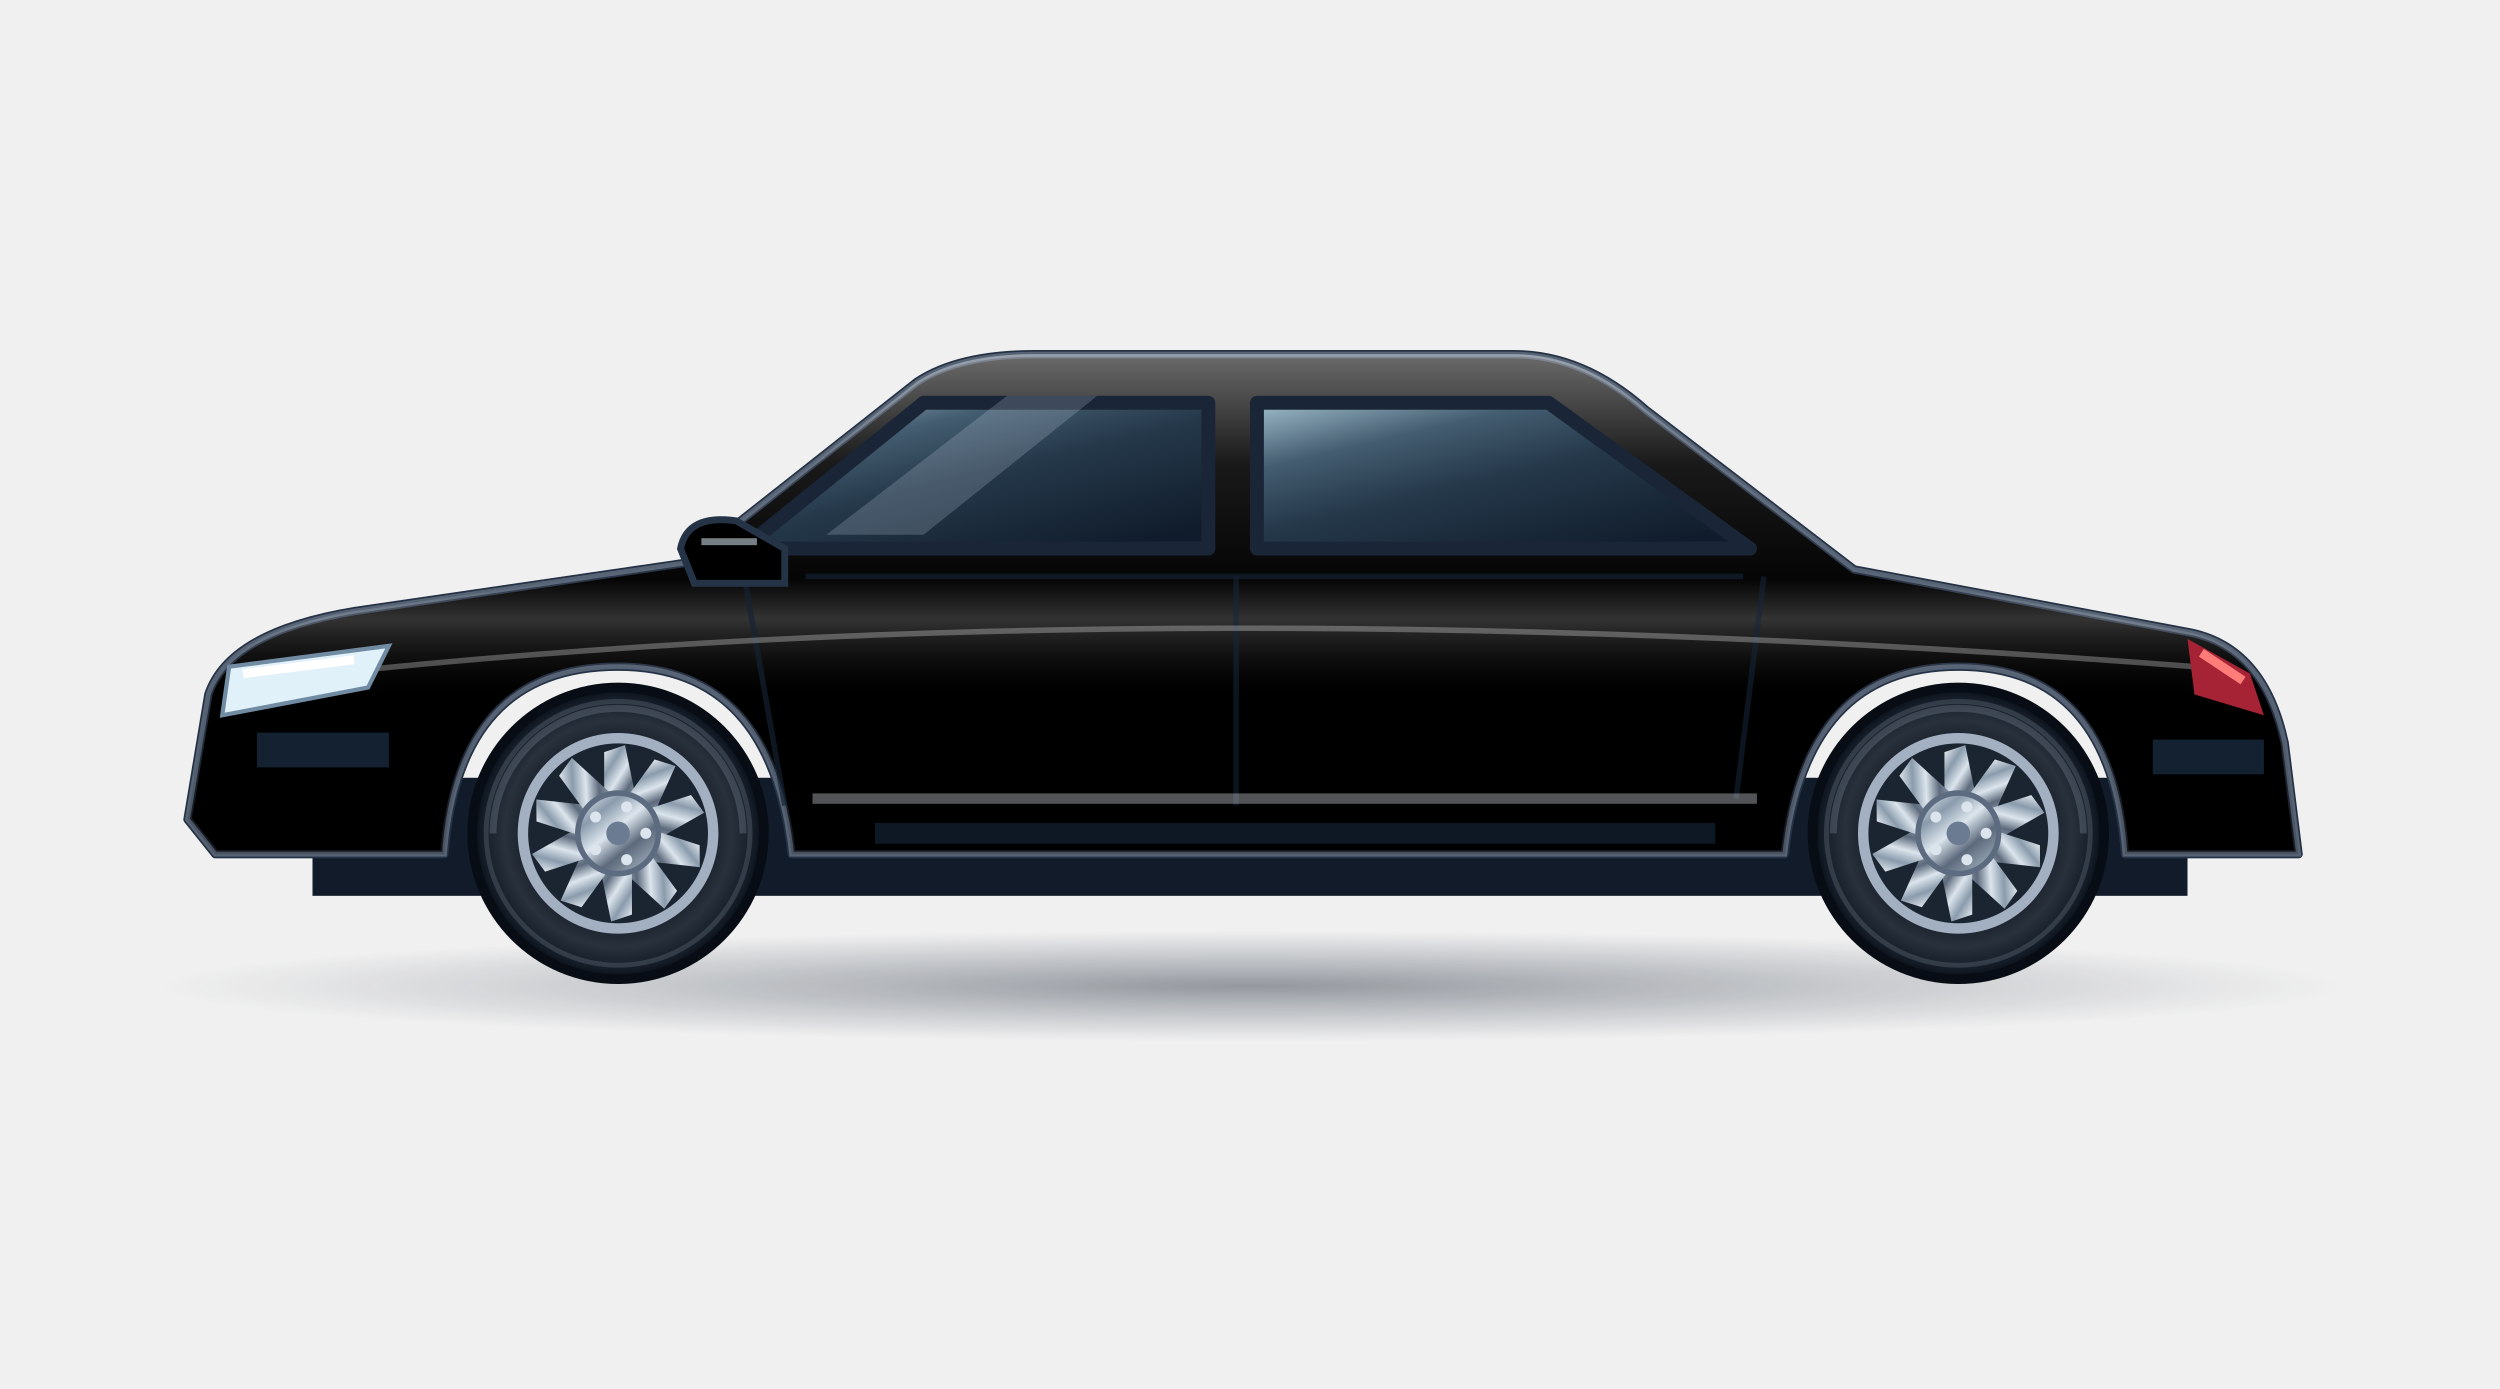
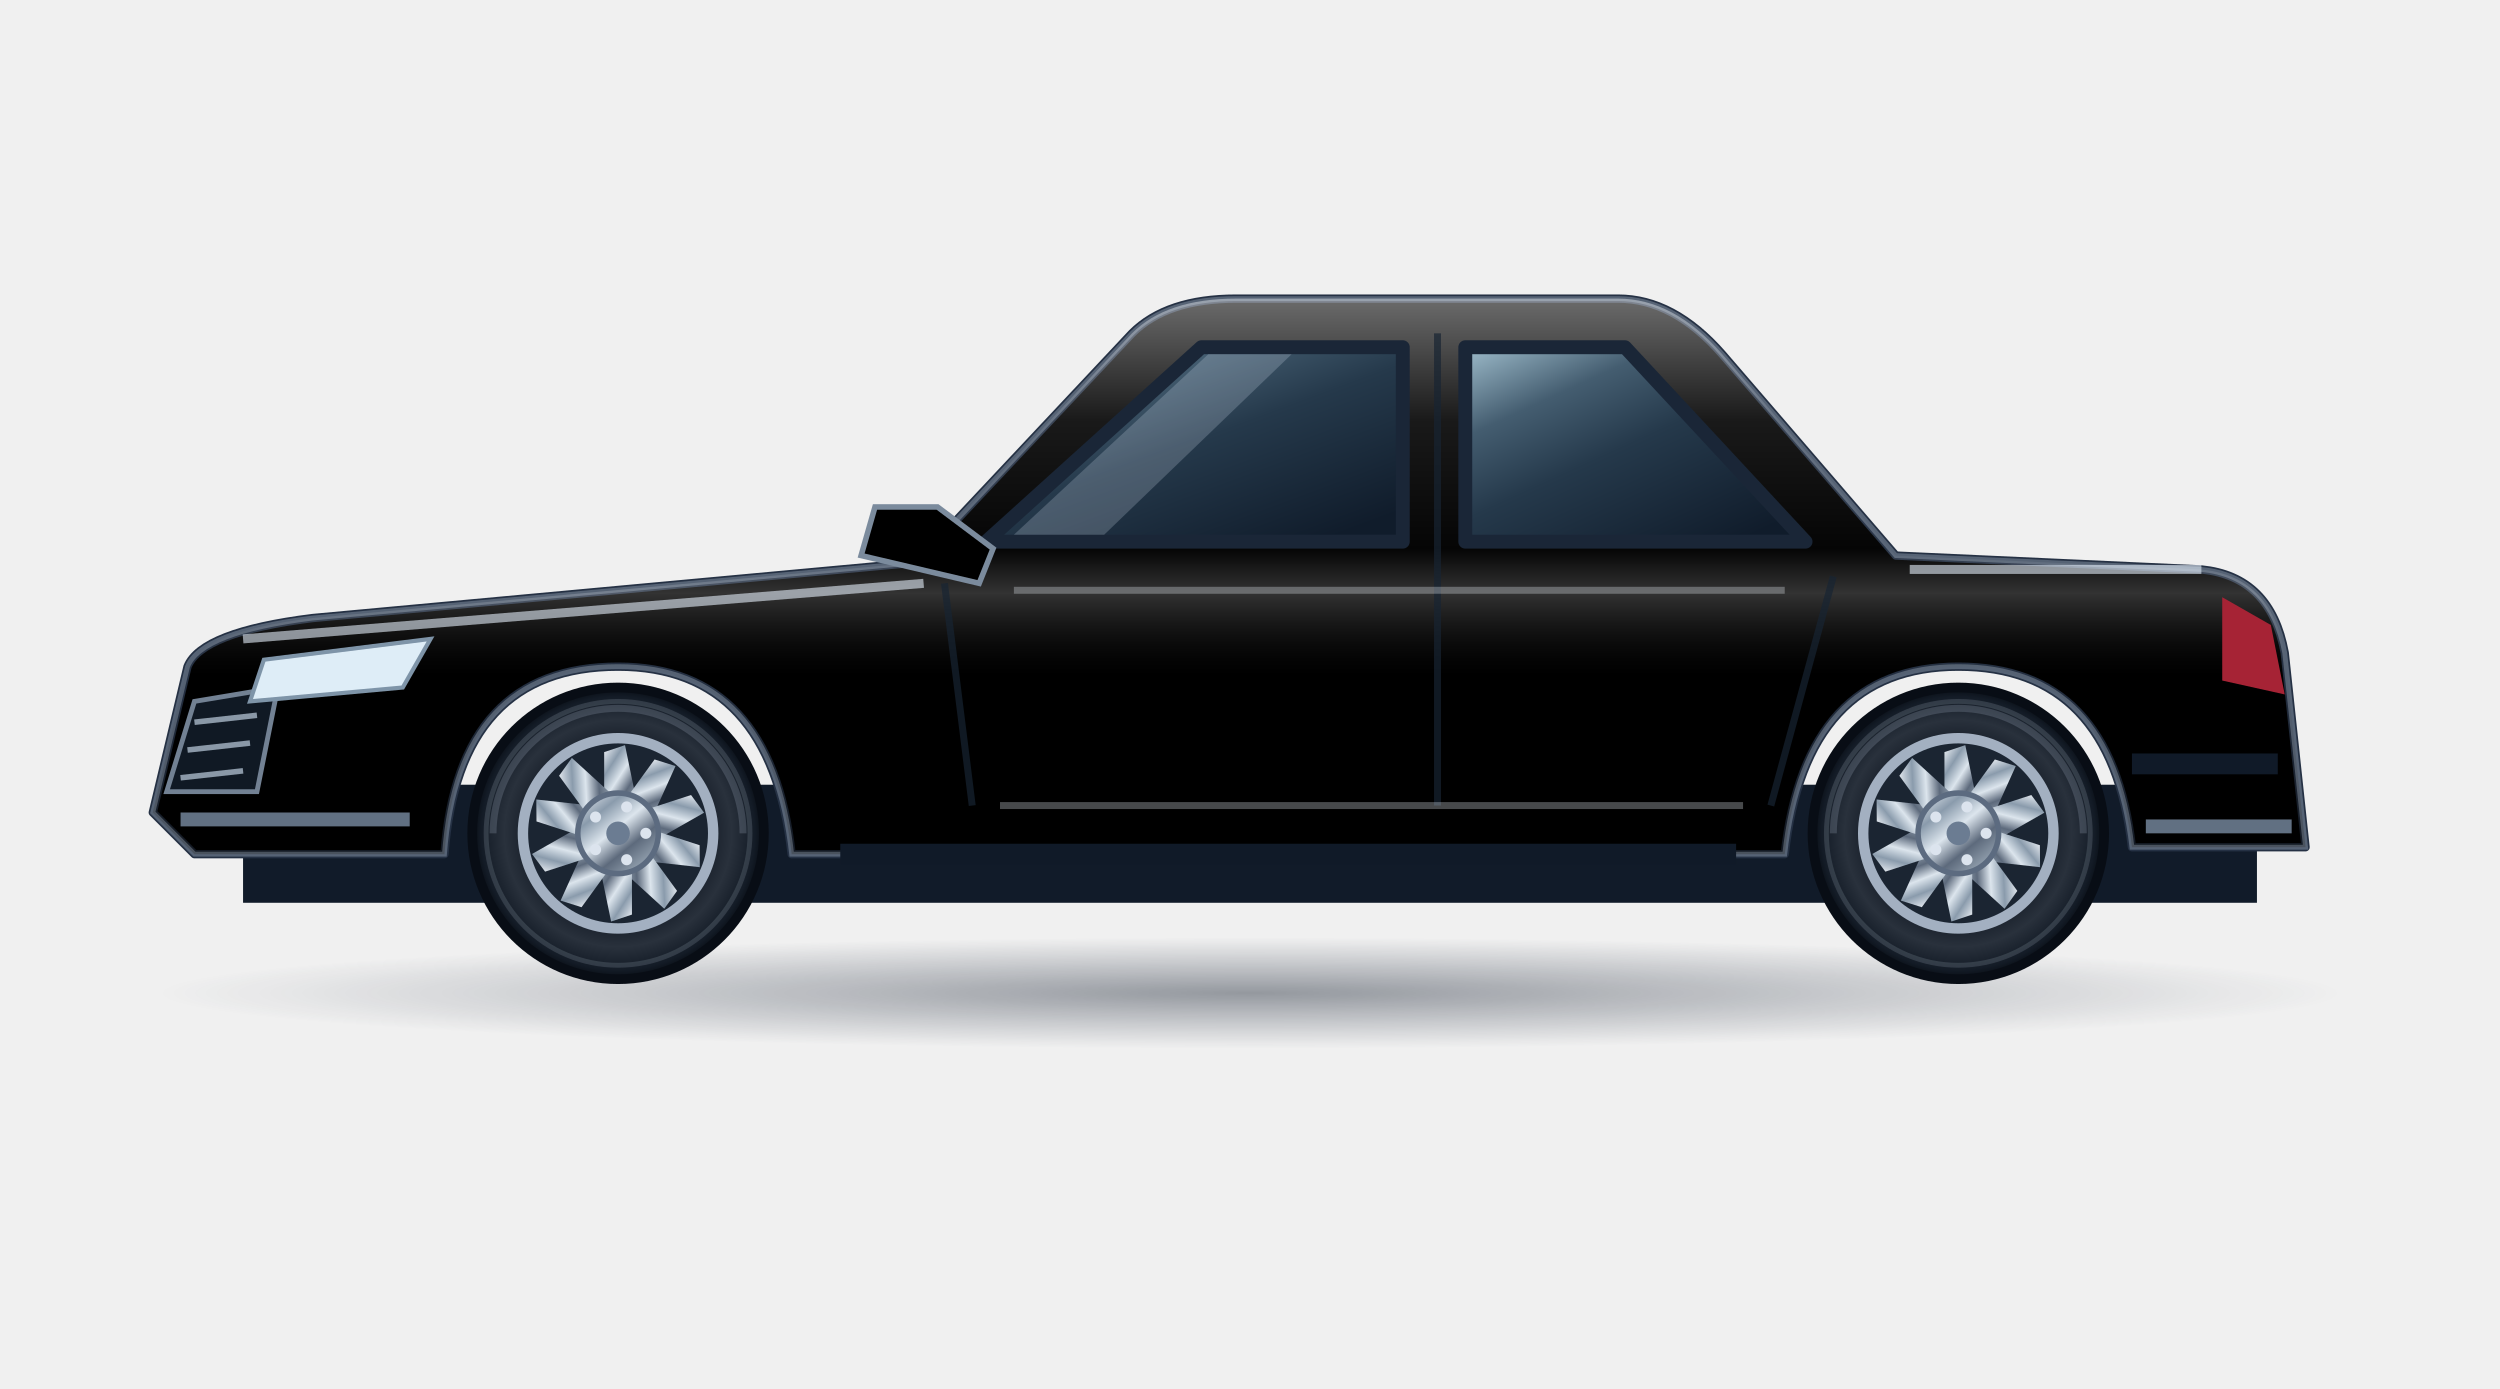
<svg xmlns="http://www.w3.org/2000/svg" viewBox="0 0 360 200">
  <g id="body">
    <defs>
      <linearGradient id="sedan-paint" x1="0" y1="0" x2="0" y2="1" gradientUnits="objectBoundingBox">
        <stop stop-color="#fff" stop-opacity=".42" />
        <stop offset=".22" stop-color="#fff" stop-opacity=".1" />
        <stop offset=".45" stop-color="#fff" stop-opacity=".02" />
        <stop offset=".53" stop-color="#fff" stop-opacity=".2" />
        <stop offset=".68" stop-color="#000" stop-opacity=".05" />
        <stop offset="1" stop-color="#000" stop-opacity=".48" />
      </linearGradient>
      <linearGradient id="sedan-glass" x1="0" y1="0" x2=".8" y2="1">
        <stop stop-color="#9fbdcc" />
        <stop offset=".28" stop-color="#445d70" />
        <stop offset=".54" stop-color="#25394b" />
        <stop offset="1" stop-color="#101c2b" />
      </linearGradient>
      <linearGradient id="sedan-metal" x1="0" y1="0" x2=".8" y2="1">
        <stop stop-color="#f5f8fc" />
        <stop offset=".28" stop-color="#8a9bac" />
        <stop offset=".5" stop-color="#dce5ed" />
        <stop offset=".72" stop-color="#5d6a7c" />
        <stop offset="1" stop-color="#a0aebb" />
      </linearGradient>
      <radialGradient id="sedan-tyre">
        <stop offset=".55" stop-color="#101722" />
        <stop offset=".78" stop-color="#29313c" />
        <stop offset=".94" stop-color="#131b26" />
        <stop offset="1" stop-color="#080d14" />
      </radialGradient>
      <radialGradient id="sedan-shadow">
        <stop stop-color="#0a1424" stop-opacity=".4" />
        <stop offset="1" stop-color="#172338" stop-opacity="0" />
      </radialGradient>
    </defs>
-     <ellipse cx="180" cy="142" rx="158" ry="8" fill="url(#sedan-shadow)" />
-     <path d="M45 112H315V129H45Z" fill="#111b29" />
-     <path d="M27 118L30 100Q33 91 51 88L99 81L132 55Q138 51 149 51H218Q228 51 237 59L267 82L315 91Q326 93 329 107L331 123H306Q304 96 282 96Q260 96 257 123H114Q111 96 89 96Q66 96 64 123H31Z" fill="currentColor" stroke="#253144" stroke-width="1.2" stroke-linejoin="round" />
-     <path d="M27 118L30 100Q33 91 51 88L99 81L132 55Q138 51 149 51H218Q228 51 237 59L267 82L315 91Q326 93 329 107L331 123H306Q304 96 282 96Q260 96 257 123H114Q111 96 89 96Q66 96 64 123H31Z" fill="url(#sedan-paint)" />
-     <path d="M27 118L30 100Q33 91 51 88L99 81L132 55Q138 51 149 51H218Q228 51 237 59L267 82L315 91Q326 93 329 107L331 123H306Q304 96 282 96Q260 96 257 123H114Q111 96 89 96Q66 96 64 123H31Z" fill="none" stroke="#dce9f8" stroke-opacity=".27" stroke-width=".7" />
-     <path d="M107 79L133 58H174V79Z" fill="url(#sedan-glass)" stroke="#1a2637" stroke-width="2" stroke-linejoin="round" />
-     <path d="M181 58H223L252 79H181Z" fill="url(#sedan-glass)" stroke="#1a2637" stroke-width="2" stroke-linejoin="round" />
-     <path d="M178 83V116M254 83L250 115" fill="none" stroke="#172639" stroke-opacity=".55" stroke-width=".8" />
-     <path d="M145 57L119 77H133L158 57Z" fill="#e4f3ff" fill-opacity=".18" />
-     <path d="M107 82L113 116M116 83H251" fill="none" stroke="#142233" stroke-opacity=".65" stroke-width=".8" />
-     <path d="M38 98Q160 84 316 96" fill="none" stroke="#fff" stroke-opacity=".28" stroke-width=".8" />
-     <path d="M117 115H253" fill="none" stroke="#eff5fc" stroke-opacity=".34" stroke-width="1.5" />
-     <path d="M37 108H56M310 109H326" stroke="#132131" stroke-width="5" />
-     <path d="M33 96L56 93L53 99L32 103Z" fill="#e0f1fa" stroke="#708ba2" stroke-width=".6" />
-     <path d="M35 97L51 95" stroke="#fff" stroke-width="1.3" />
-     <path d="M315 92L324 97L326 103L316 100Z" fill="#a62335" />
-     <path d="M317 94L323 98" stroke="#ff7c79" stroke-width="1.3" />
-     <path d="M158 87H169M231 87H242" stroke="url(#sedan-metal)" stroke-width="2" stroke-linecap="round" />
-     <path d="M113 79L106 75Q99 74 98 79L100 84H113Z" fill="currentColor" stroke="#243346" />
-     <path d="M101 78H109" stroke="#d7e7f1" stroke-opacity=".55" />
-     <path d="M126 120H247" stroke="#0e1825" stroke-width="3" />
+     <ellipse cx="180" cy="143" rx="158" ry="8" fill="url(#sedan-shadow)" />
+     <path d="M35 113H325V130H35Z" fill="#111b29" />
+     <path d="M22 117L27 96Q29 91 45 89L132 81L163 48Q168 43 178 43H233Q241 43 248 51L273 80L317 82Q327 83 329 94L332 122H307Q304 96 282 96Q260 96 257 123H114Q111 96 89 96Q66 96 64 123H28Z" fill="currentColor" stroke="#253144" stroke-width="1.2" stroke-linejoin="round" />
+     <path d="M22 117L27 96Q29 91 45 89L132 81L163 48Q168 43 178 43H233Q241 43 248 51L273 80L317 82Q327 83 329 94L332 122H307Q304 96 282 96Q260 96 257 123H114Q111 96 89 96Q66 96 64 123H28Z" fill="url(#sedan-paint)" />
+     <path d="M22 117L27 96Q29 91 45 89L132 81L163 48Q168 43 178 43H233Q241 43 248 51L273 80L317 82Q327 83 329 94L332 122H307Q304 96 282 96Q260 96 257 123H114Q111 96 89 96Q66 96 64 123H28Z" fill="none" stroke="#dce9f8" stroke-opacity=".27" stroke-width=".7" />
+     <path d="M142 78L173 50H202V78Z" fill="url(#sedan-glass)" stroke="#1a2637" stroke-width="2" stroke-linejoin="round" />
+     <path d="M211 50H234L260 78H211Z" fill="url(#sedan-glass)" stroke="#1a2637" stroke-width="2" stroke-linejoin="round" />
+     <path d="M174 51L146 77H159L186 51Z" fill="#e7f4ff" fill-opacity=".2" />
+     <path d="M35 92L133 84M275 82H317" fill="none" stroke="#e2edf9" stroke-opacity=".6" stroke-width="1.3" />
+     <path d="M136 84L140 116M207 48V116M264 83L255 116" fill="none" stroke="#182433" stroke-opacity=".7" stroke-width="1" />
+     <path d="M146 85H257M144 116H251" stroke="#ecf3fa" stroke-opacity=".3" fill="none" />
+     <path d="M183 87H195M240 87H251" stroke="url(#sedan-metal)" stroke-width="2" stroke-linecap="round" />
+     <path d="M143 79L135 73H126L124 80L141 84Z" fill="currentColor" stroke="#7b8b9d" stroke-width=".8" />
+     <path d="M28 101L40 99L37 114H24Z" fill="#101924" stroke="#728193" stroke-width=".7" />
+     <path d="M28 104L37 103M27 108L36 107M26 112L35 111" stroke="#8a98a7" stroke-width=".8" />
+     <path d="M26 118H59M309 119H330" stroke="#617082" stroke-width="2" />
+     <path d="M38 95L62 92L58 99L36 101Z" fill="#deedf7" stroke="#7e94a8" stroke-width=".6" />
+     <path d="M320 86L327 90L329 100L320 98Z" fill="#a62335" />
+     <path d="M307 110H328M121 123H250" stroke="#101a28" stroke-width="3" />
    <g transform="translate(89 120)">
      <circle r="21" fill="url(#sedan-tyre)" stroke="#080d15" stroke-width="1.4" />
      <circle r="19" fill="none" stroke="#707a87" stroke-opacity=".32" stroke-width=".7" />
      <path d="M-18 0 A18 18 0 0 1 18 0" fill="none" stroke="#b0bdcc" stroke-opacity=".22" />
      <circle r="13.7" fill="#1b2532" stroke="#a3b0c1" stroke-width="1.5" />
      <path d="M-2 -3 L-2 -11.7 L1 -12.7 L3 -3Z" fill="url(#sedan-metal)" transform="rotate(0)" />
      <path d="M-2 -3 L-2 -11.7 L1 -12.7 L3 -3Z" fill="url(#sedan-metal)" transform="rotate(36)" />
      <path d="M-2 -3 L-2 -11.7 L1 -12.7 L3 -3Z" fill="url(#sedan-metal)" transform="rotate(72)" />
      <path d="M-2 -3 L-2 -11.7 L1 -12.7 L3 -3Z" fill="url(#sedan-metal)" transform="rotate(108)" />
      <path d="M-2 -3 L-2 -11.7 L1 -12.7 L3 -3Z" fill="url(#sedan-metal)" transform="rotate(144)" />
      <path d="M-2 -3 L-2 -11.7 L1 -12.7 L3 -3Z" fill="url(#sedan-metal)" transform="rotate(180)" />
      <path d="M-2 -3 L-2 -11.7 L1 -12.7 L3 -3Z" fill="url(#sedan-metal)" transform="rotate(216)" />
      <path d="M-2 -3 L-2 -11.7 L1 -12.7 L3 -3Z" fill="url(#sedan-metal)" transform="rotate(252)" />
      <path d="M-2 -3 L-2 -11.7 L1 -12.7 L3 -3Z" fill="url(#sedan-metal)" transform="rotate(288)" />
      <path d="M-2 -3 L-2 -11.7 L1 -12.7 L3 -3Z" fill="url(#sedan-metal)" transform="rotate(324)" />
      <circle r="5.8" fill="url(#sedan-metal)" stroke="#5c6b80" stroke-width=".8" />
      <circle cx="4.00" cy="0.00" r=".8" fill="#dce4ee" />
      <circle cx="1.24" cy="3.80" r=".8" fill="#dce4ee" />
      <circle cx="-3.24" cy="2.35" r=".8" fill="#dce4ee" />
      <circle cx="-3.24" cy="-2.35" r=".8" fill="#dce4ee" />
      <circle cx="1.24" cy="-3.80" r=".8" fill="#dce4ee" />
      <circle r="1.7" fill="#6b7c92" />
    </g>
    <g transform="translate(282 120)">
      <circle r="21" fill="url(#sedan-tyre)" stroke="#080d15" stroke-width="1.4" />
      <circle r="19" fill="none" stroke="#707a87" stroke-opacity=".32" stroke-width=".7" />
      <path d="M-18 0 A18 18 0 0 1 18 0" fill="none" stroke="#b0bdcc" stroke-opacity=".22" />
      <circle r="13.7" fill="#1b2532" stroke="#a3b0c1" stroke-width="1.5" />
      <path d="M-2 -3 L-2 -11.7 L1 -12.7 L3 -3Z" fill="url(#sedan-metal)" transform="rotate(0)" />
      <path d="M-2 -3 L-2 -11.7 L1 -12.7 L3 -3Z" fill="url(#sedan-metal)" transform="rotate(36)" />
      <path d="M-2 -3 L-2 -11.7 L1 -12.7 L3 -3Z" fill="url(#sedan-metal)" transform="rotate(72)" />
      <path d="M-2 -3 L-2 -11.7 L1 -12.7 L3 -3Z" fill="url(#sedan-metal)" transform="rotate(108)" />
      <path d="M-2 -3 L-2 -11.7 L1 -12.7 L3 -3Z" fill="url(#sedan-metal)" transform="rotate(144)" />
      <path d="M-2 -3 L-2 -11.7 L1 -12.7 L3 -3Z" fill="url(#sedan-metal)" transform="rotate(180)" />
      <path d="M-2 -3 L-2 -11.7 L1 -12.7 L3 -3Z" fill="url(#sedan-metal)" transform="rotate(216)" />
      <path d="M-2 -3 L-2 -11.7 L1 -12.7 L3 -3Z" fill="url(#sedan-metal)" transform="rotate(252)" />
      <path d="M-2 -3 L-2 -11.7 L1 -12.7 L3 -3Z" fill="url(#sedan-metal)" transform="rotate(288)" />
      <path d="M-2 -3 L-2 -11.7 L1 -12.7 L3 -3Z" fill="url(#sedan-metal)" transform="rotate(324)" />
      <circle r="5.8" fill="url(#sedan-metal)" stroke="#5c6b80" stroke-width=".8" />
      <circle cx="4.00" cy="0.00" r=".8" fill="#dce4ee" />
      <circle cx="1.24" cy="3.80" r=".8" fill="#dce4ee" />
      <circle cx="-3.24" cy="2.35" r=".8" fill="#dce4ee" />
      <circle cx="-3.24" cy="-2.35" r=".8" fill="#dce4ee" />
      <circle cx="1.24" cy="-3.80" r=".8" fill="#dce4ee" />
      <circle r="1.7" fill="#6b7c92" />
    </g>
  </g>
</svg>
